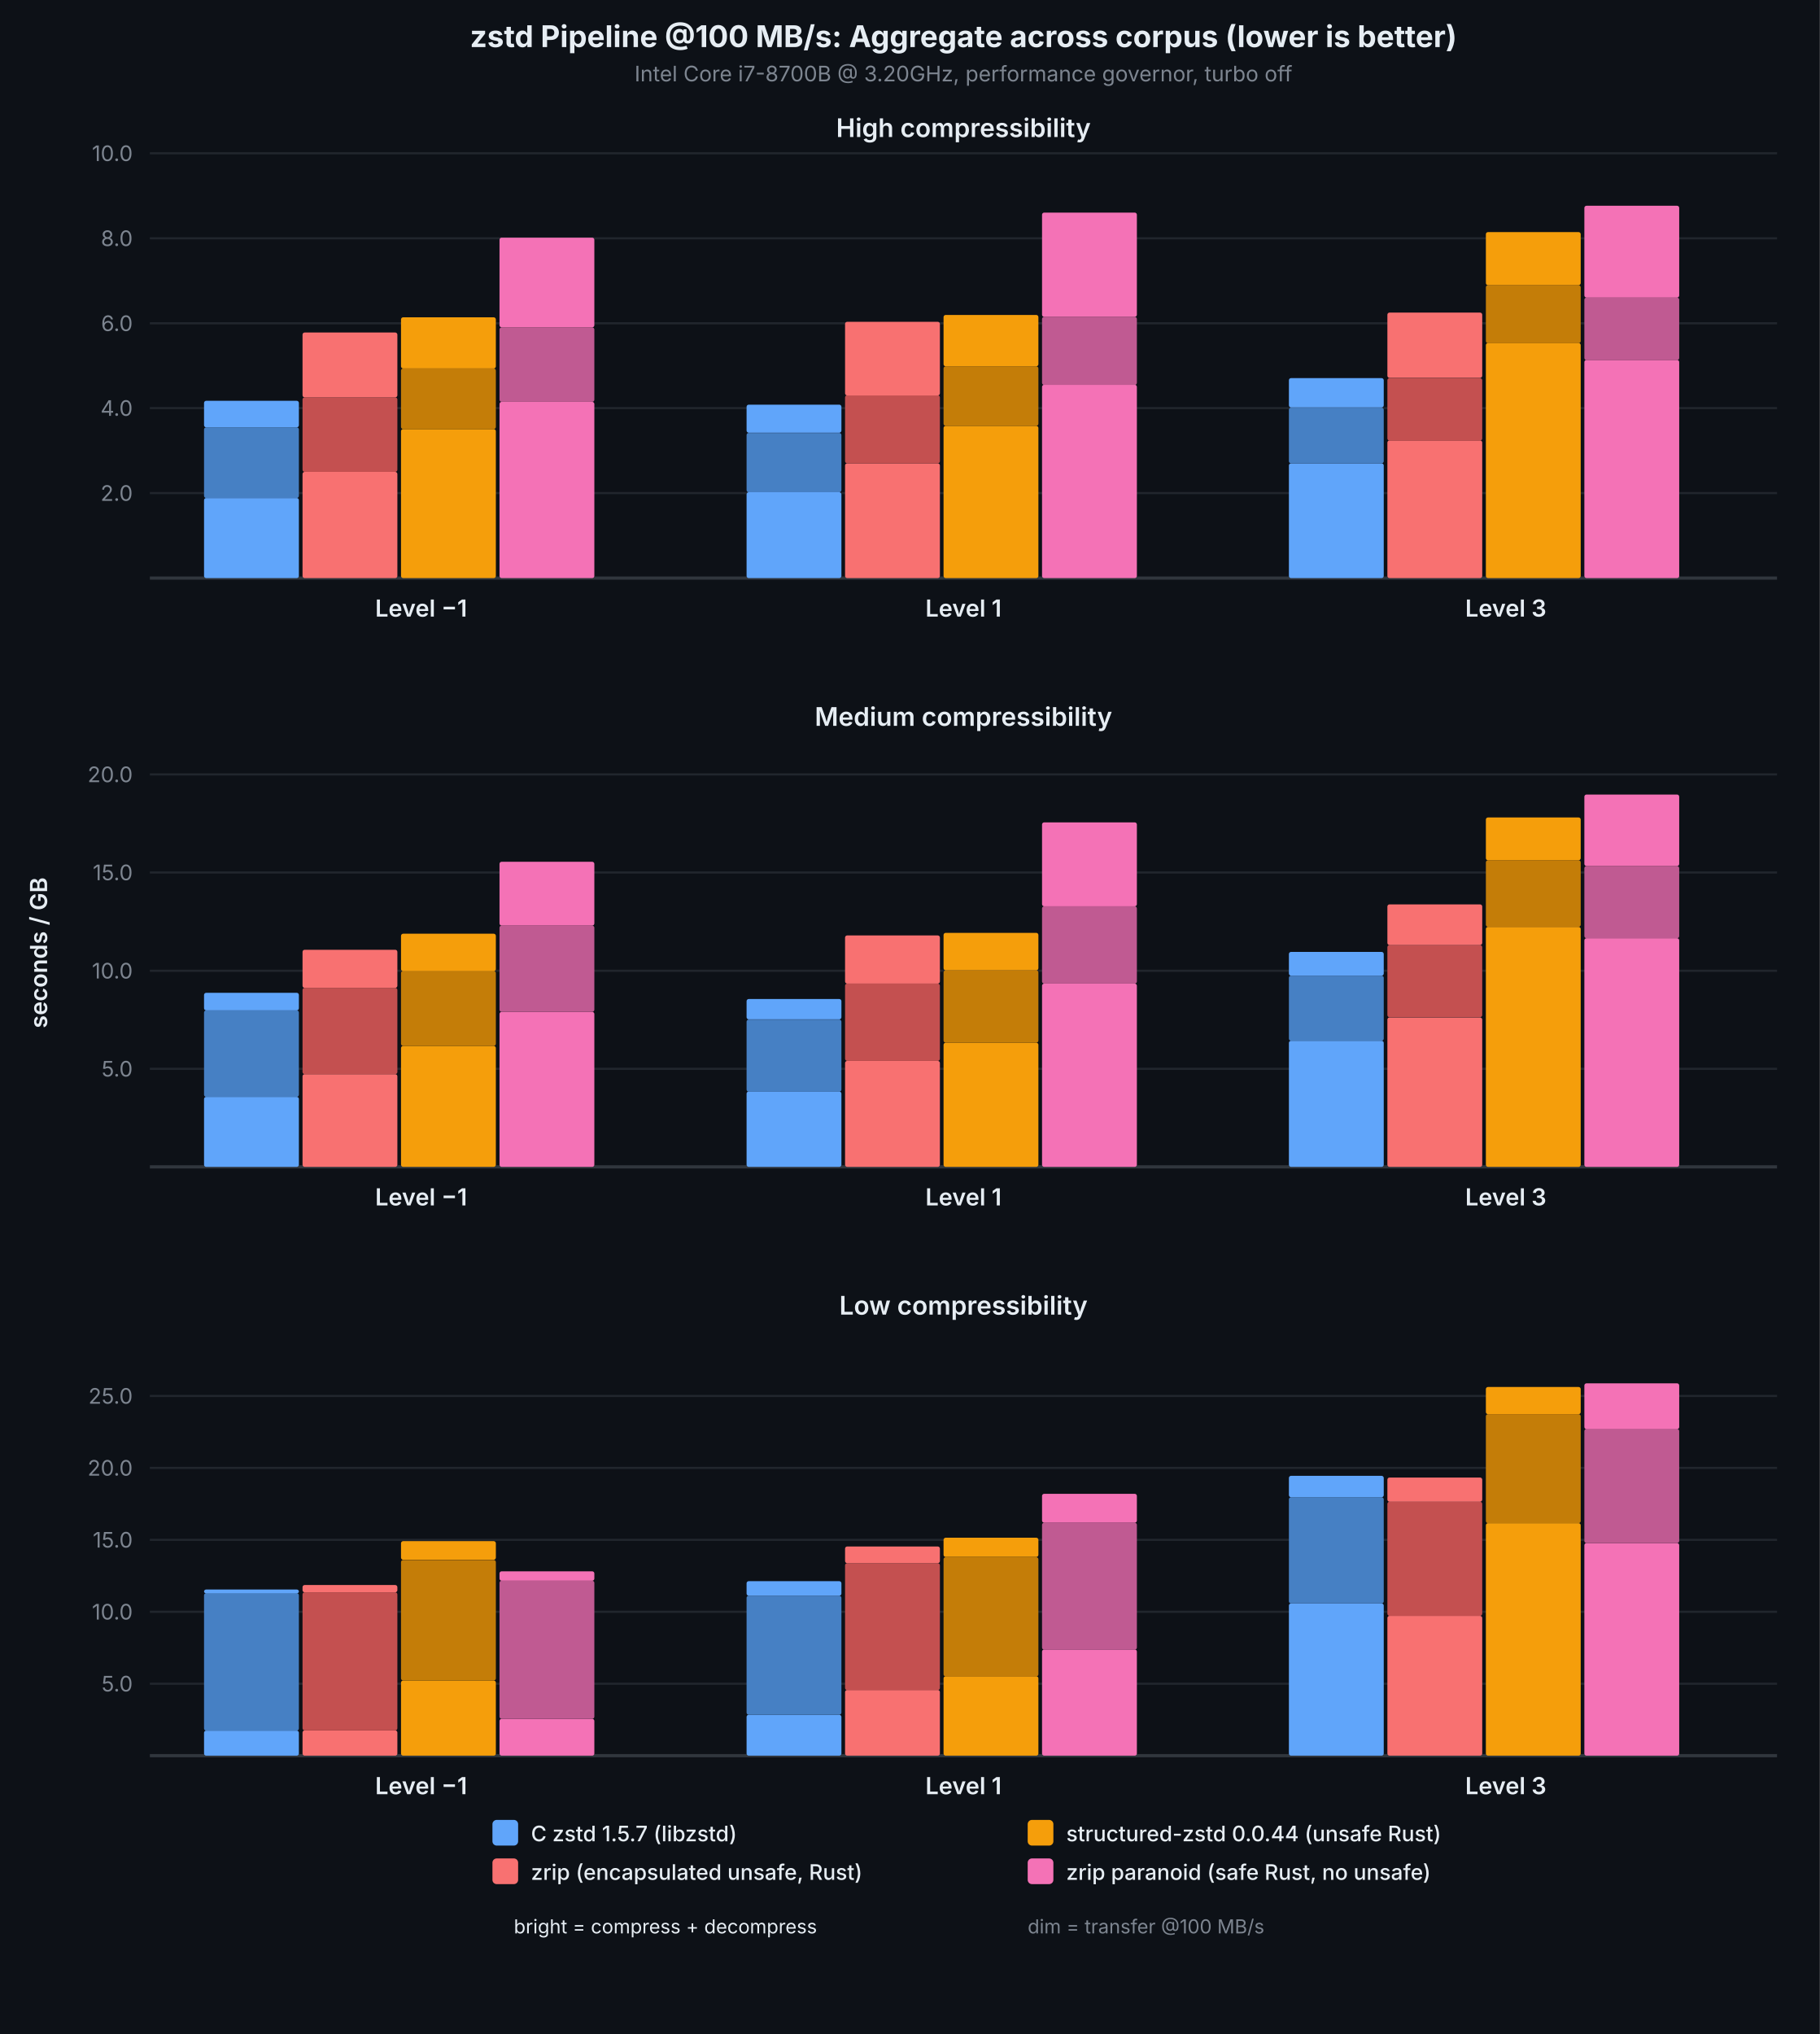
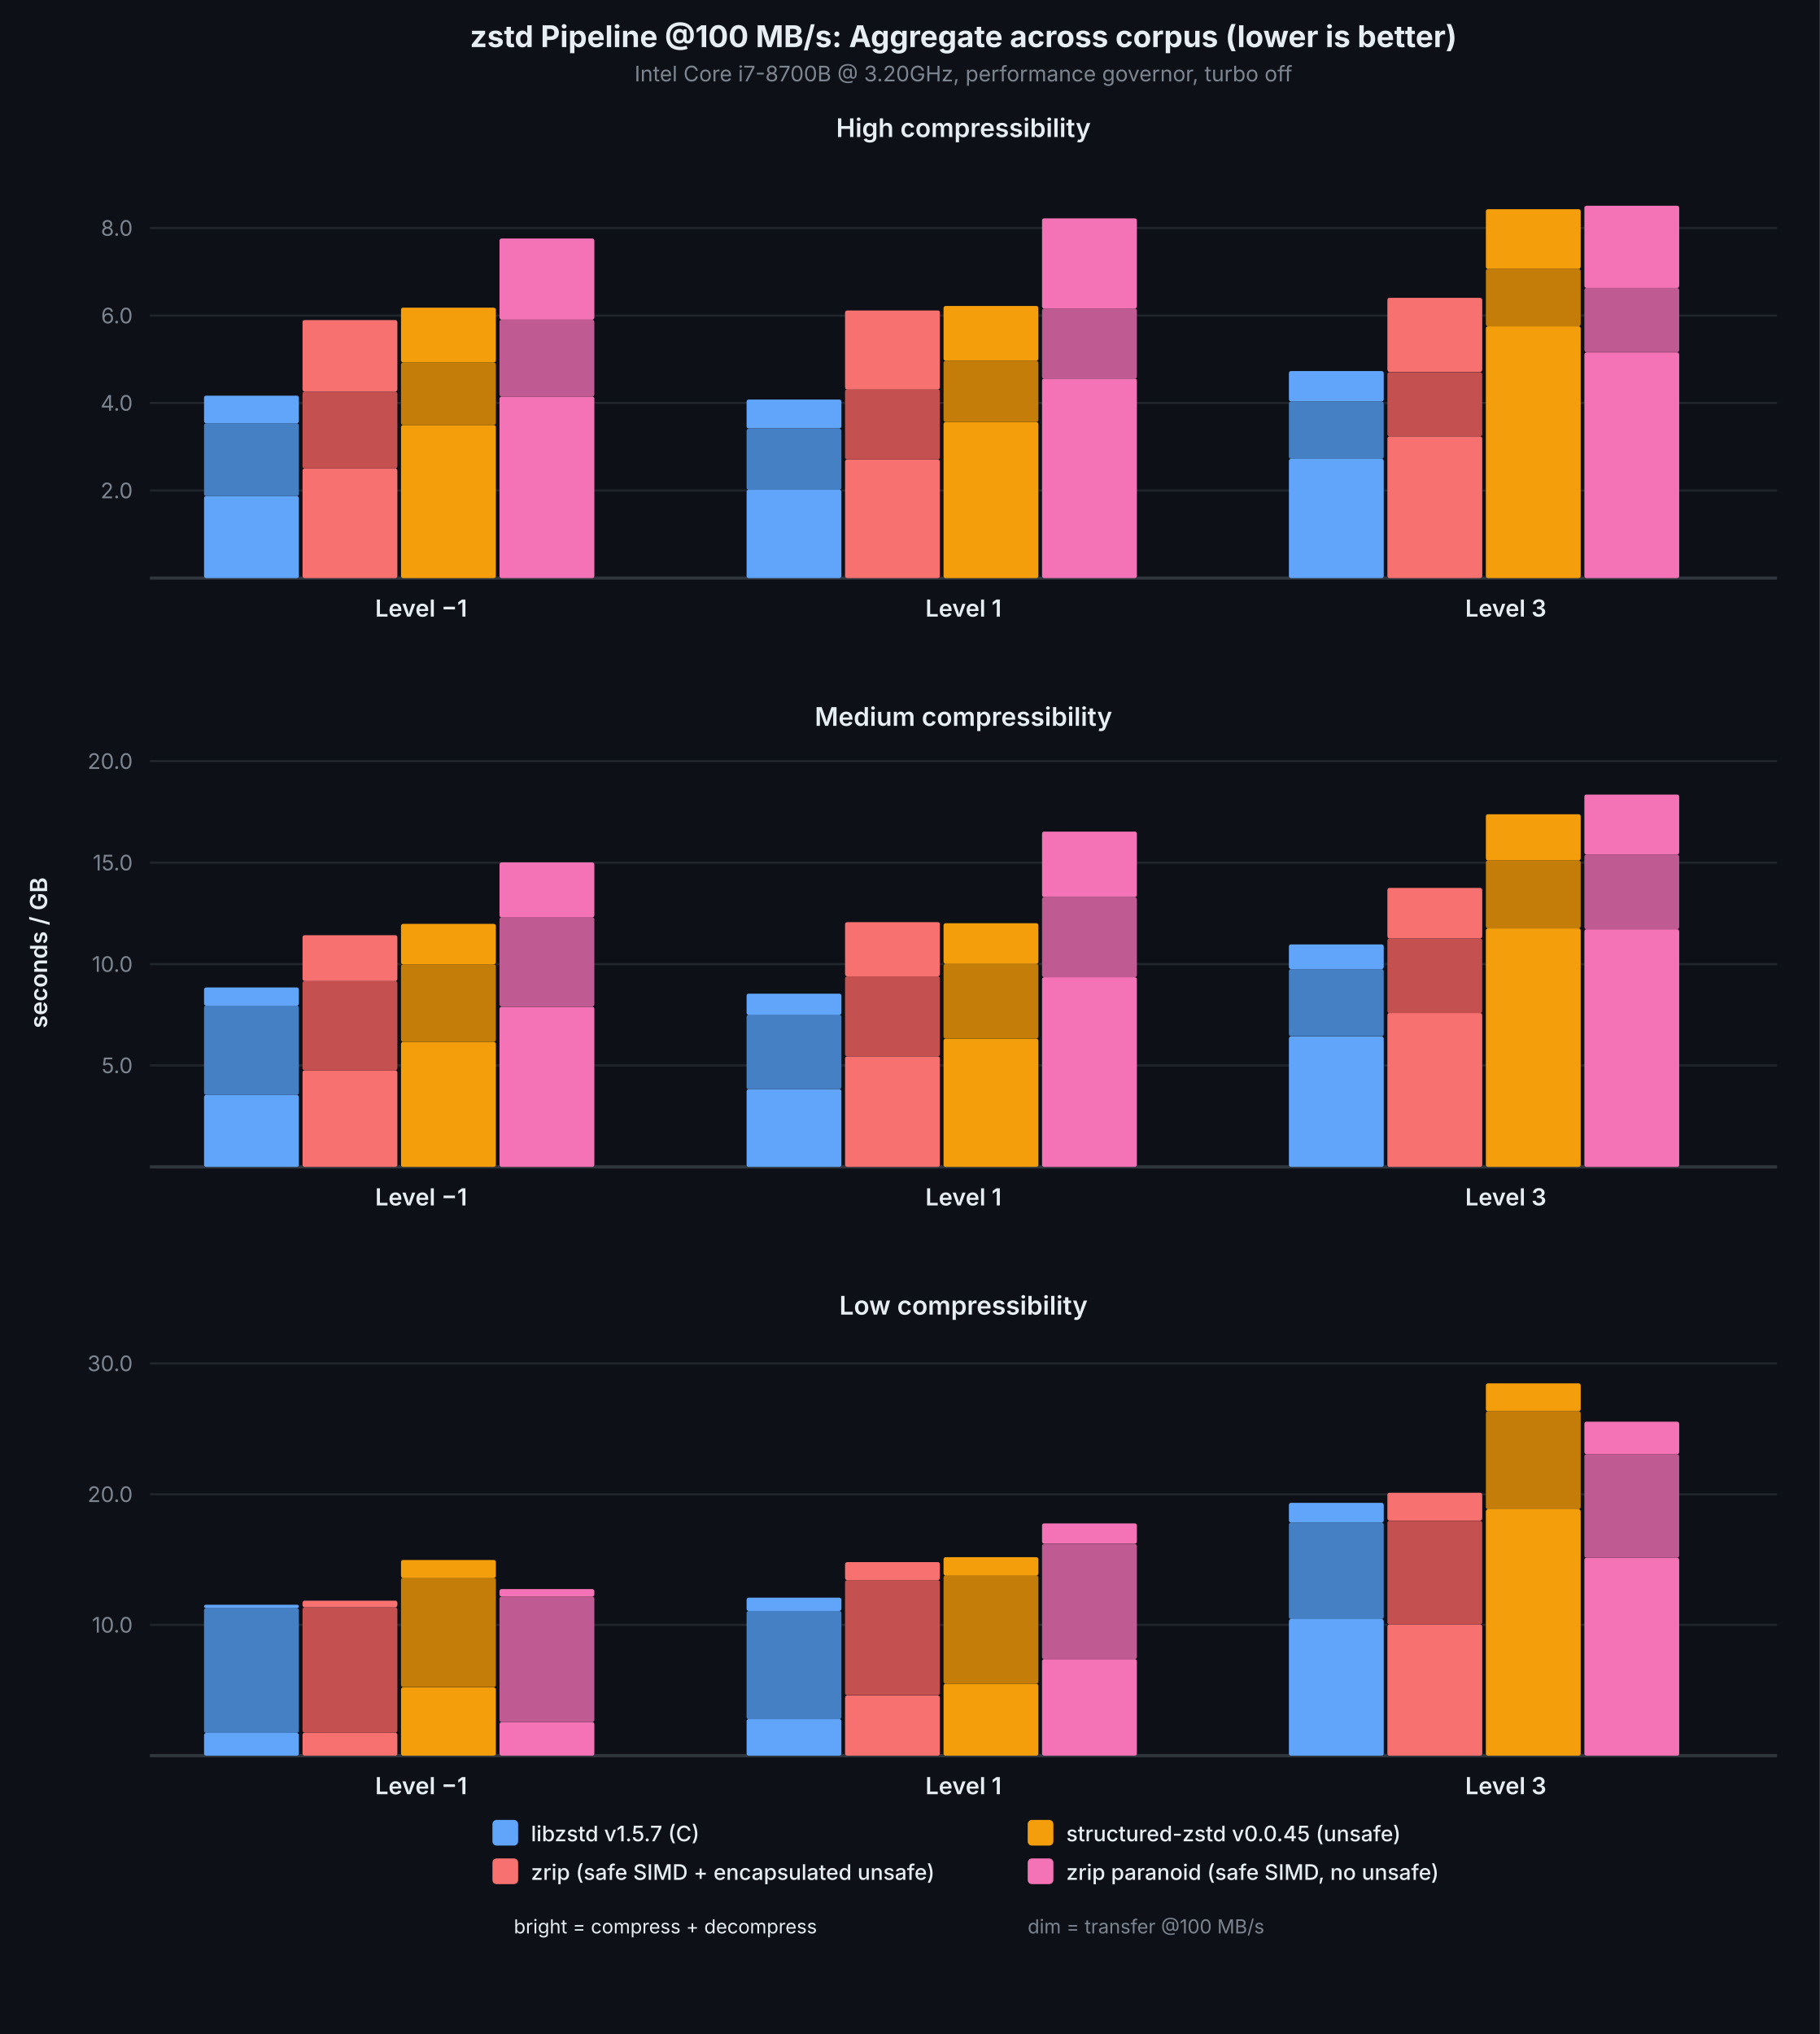
<svg xmlns="http://www.w3.org/2000/svg" viewBox="0 0 850 950" font-family="system-ui, -apple-system, sans-serif">
  <rect width="850" height="950" fill="#0d1117" />
  <text x="450.0" y="22" text-anchor="middle" fill="#e6edf3" font-size="14" font-weight="700">zstd Pipeline @100 MB/s: Aggregate across corpus (lower is better)</text>
  <text x="450.0" y="38" text-anchor="middle" fill="#7d8590" font-size="10">Intel Core i7-8700B @ 3.20GHz, performance governor, turbo off</text>
  <text x="22" y="445.0" text-anchor="middle" fill="#e6edf3" font-size="11" font-weight="600" transform="rotate(-90,22,445.0)">seconds / GB</text>
  <text x="450.0" y="64" text-anchor="middle" fill="#e6edf3" font-size="12" font-weight="600">High compressibility</text>
-   <line x1="70" y1="230.3" x2="830" y2="230.3" stroke="#21262d" stroke-width="1" />
-   <text x="62" y="230.3" text-anchor="end" dominant-baseline="middle" fill="#7d8590" font-size="10">2.0</text>
-   <line x1="70" y1="190.6" x2="830" y2="190.6" stroke="#21262d" stroke-width="1" />
-   <text x="62" y="190.6" text-anchor="end" dominant-baseline="middle" fill="#7d8590" font-size="10">4.0</text>
-   <line x1="70" y1="151.0" x2="830" y2="151.0" stroke="#21262d" stroke-width="1" />
-   <text x="62" y="151.0" text-anchor="end" dominant-baseline="middle" fill="#7d8590" font-size="10">6.0</text>
-   <line x1="70" y1="111.3" x2="830" y2="111.3" stroke="#21262d" stroke-width="1" />
-   <text x="62" y="111.3" text-anchor="end" dominant-baseline="middle" fill="#7d8590" font-size="10">8.0</text>
-   <line x1="70" y1="71.6" x2="830" y2="71.6" stroke="#21262d" stroke-width="1" />
-   <text x="62" y="71.6" text-anchor="end" dominant-baseline="middle" fill="#7d8590" font-size="10">10.0</text>
+   <line x1="70" y1="229.1" x2="830" y2="229.1" stroke="#21262d" stroke-width="1" />
+   <text x="62" y="229.1" text-anchor="end" dominant-baseline="middle" fill="#7d8590" font-size="10">2.0</text>
+   <line x1="70" y1="188.2" x2="830" y2="188.2" stroke="#21262d" stroke-width="1" />
+   <text x="62" y="188.2" text-anchor="end" dominant-baseline="middle" fill="#7d8590" font-size="10">4.0</text>
+   <line x1="70" y1="147.4" x2="830" y2="147.4" stroke="#21262d" stroke-width="1" />
+   <text x="62" y="147.4" text-anchor="end" dominant-baseline="middle" fill="#7d8590" font-size="10">6.0</text>
+   <line x1="70" y1="106.5" x2="830" y2="106.5" stroke="#21262d" stroke-width="1" />
+   <text x="62" y="106.5" text-anchor="end" dominant-baseline="middle" fill="#7d8590" font-size="10">8.0</text>
  <line x1="70" y1="270" x2="830" y2="270" stroke="#30363d" stroke-width="1.5" />
-   <rect x="95.3" y="232.6" width="44.3" height="37.4" fill="#60a5fa" rx="1" />
-   <rect x="95.3" y="199.6" width="44.3" height="33.0" fill="#4680c4" rx="1" />
-   <rect x="95.3" y="187.2" width="44.3" height="12.4" fill="#60a5fa" rx="1" />
-   <rect x="141.3" y="220.4" width="44.3" height="49.6" fill="#f87171" rx="1" />
-   <rect x="141.3" y="185.6" width="44.3" height="34.8" fill="#c45050" rx="1" />
-   <rect x="141.3" y="155.3" width="44.3" height="30.3" fill="#f87171" rx="1" />
-   <rect x="187.3" y="200.4" width="44.3" height="69.6" fill="#f59e0b" rx="1" />
-   <rect x="187.3" y="172.1" width="44.3" height="28.3" fill="#c47d08" rx="1" />
-   <rect x="187.3" y="148.2" width="44.3" height="23.9" fill="#f59e0b" rx="1" />
-   <rect x="233.3" y="187.7" width="44.3" height="82.3" fill="#f472b6" rx="1" />
-   <rect x="233.3" y="152.9" width="44.3" height="34.8" fill="#c05a92" rx="1" />
-   <rect x="233.3" y="111.0" width="44.3" height="41.9" fill="#f472b6" rx="1" />
+   <rect x="95.3" y="231.7" width="44.3" height="38.3" fill="#60a5fa" rx="1" />
+   <rect x="95.3" y="197.7" width="44.3" height="34.0" fill="#4680c4" rx="1" />
+   <rect x="95.3" y="184.8" width="44.3" height="12.9" fill="#60a5fa" rx="1" />
+   <rect x="141.3" y="218.8" width="44.3" height="51.2" fill="#f87171" rx="1" />
+   <rect x="141.3" y="182.9" width="44.3" height="35.9" fill="#c45050" rx="1" />
+   <rect x="141.3" y="149.5" width="44.3" height="33.4" fill="#f87171" rx="1" />
+   <rect x="187.3" y="198.5" width="44.3" height="71.5" fill="#f59e0b" rx="1" />
+   <rect x="187.3" y="169.3" width="44.3" height="29.2" fill="#c47d08" rx="1" />
+   <rect x="187.3" y="143.7" width="44.3" height="25.6" fill="#f59e0b" rx="1" />
+   <rect x="233.3" y="185.2" width="44.3" height="84.8" fill="#f472b6" rx="1" />
+   <rect x="233.3" y="149.3" width="44.3" height="35.9" fill="#c05a92" rx="1" />
+   <rect x="233.3" y="111.4" width="44.3" height="37.9" fill="#f472b6" rx="1" />
  <text x="196.7" y="288" text-anchor="middle" fill="#e6edf3" font-size="11" font-weight="600">Level −1</text>
-   <rect x="348.7" y="229.9" width="44.3" height="40.1" fill="#60a5fa" rx="1" />
-   <rect x="348.7" y="202.2" width="44.3" height="27.7" fill="#4680c4" rx="1" />
-   <rect x="348.7" y="189.0" width="44.3" height="13.1" fill="#60a5fa" rx="1" />
-   <rect x="394.7" y="216.4" width="44.3" height="53.6" fill="#f87171" rx="1" />
-   <rect x="394.7" y="184.6" width="44.3" height="31.8" fill="#c45050" rx="1" />
-   <rect x="394.7" y="150.3" width="44.3" height="34.4" fill="#f87171" rx="1" />
-   <rect x="440.7" y="198.9" width="44.3" height="71.1" fill="#f59e0b" rx="1" />
-   <rect x="440.7" y="171.1" width="44.3" height="27.8" fill="#c47d08" rx="1" />
-   <rect x="440.7" y="147.1" width="44.3" height="24.0" fill="#f59e0b" rx="1" />
-   <rect x="486.7" y="179.7" width="44.3" height="90.3" fill="#f472b6" rx="1" />
-   <rect x="486.7" y="148.0" width="44.3" height="31.8" fill="#c05a92" rx="1" />
-   <rect x="486.7" y="99.3" width="44.3" height="48.7" fill="#f472b6" rx="1" />
+   <rect x="348.7" y="228.7" width="44.3" height="41.3" fill="#60a5fa" rx="1" />
+   <rect x="348.7" y="200.2" width="44.3" height="28.6" fill="#4680c4" rx="1" />
+   <rect x="348.7" y="186.6" width="44.3" height="13.5" fill="#60a5fa" rx="1" />
+   <rect x="394.7" y="214.6" width="44.3" height="55.4" fill="#f87171" rx="1" />
+   <rect x="394.7" y="181.8" width="44.3" height="32.8" fill="#c45050" rx="1" />
+   <rect x="394.7" y="145.0" width="44.3" height="36.9" fill="#f87171" rx="1" />
+   <rect x="440.7" y="197.1" width="44.3" height="72.9" fill="#f59e0b" rx="1" />
+   <rect x="440.7" y="168.5" width="44.3" height="28.6" fill="#c47d08" rx="1" />
+   <rect x="440.7" y="142.9" width="44.3" height="25.6" fill="#f59e0b" rx="1" />
+   <rect x="486.7" y="176.8" width="44.3" height="93.2" fill="#f472b6" rx="1" />
+   <rect x="486.7" y="144.1" width="44.3" height="32.8" fill="#c05a92" rx="1" />
+   <rect x="486.7" y="102.0" width="44.3" height="42.1" fill="#f472b6" rx="1" />
  <text x="450.0" y="288" text-anchor="middle" fill="#e6edf3" font-size="11" font-weight="600">Level 1</text>
-   <rect x="602.0" y="216.4" width="44.3" height="53.6" fill="#60a5fa" rx="1" />
-   <rect x="602.0" y="190.4" width="44.3" height="26.0" fill="#4680c4" rx="1" />
-   <rect x="602.0" y="176.6" width="44.3" height="13.7" fill="#60a5fa" rx="1" />
-   <rect x="648.0" y="205.7" width="44.3" height="64.3" fill="#f87171" rx="1" />
-   <rect x="648.0" y="176.6" width="44.3" height="29.2" fill="#c45050" rx="1" />
-   <rect x="648.0" y="146.0" width="44.3" height="30.5" fill="#f87171" rx="1" />
-   <rect x="694.0" y="160.2" width="44.3" height="109.8" fill="#f59e0b" rx="1" />
-   <rect x="694.0" y="133.2" width="44.3" height="27.1" fill="#c47d08" rx="1" />
-   <rect x="694.0" y="108.4" width="44.3" height="24.8" fill="#f59e0b" rx="1" />
-   <rect x="740.0" y="168.1" width="44.3" height="101.9" fill="#f472b6" rx="1" />
-   <rect x="740.0" y="139.0" width="44.3" height="29.2" fill="#c05a92" rx="1" />
-   <rect x="740.0" y="96.1" width="44.3" height="42.9" fill="#f472b6" rx="1" />
+   <rect x="602.0" y="214.3" width="44.3" height="55.7" fill="#60a5fa" rx="1" />
+   <rect x="602.0" y="187.5" width="44.3" height="26.8" fill="#4680c4" rx="1" />
+   <rect x="602.0" y="173.3" width="44.3" height="14.2" fill="#60a5fa" rx="1" />
+   <rect x="648.0" y="203.8" width="44.3" height="66.2" fill="#f87171" rx="1" />
+   <rect x="648.0" y="173.8" width="44.3" height="30.0" fill="#c45050" rx="1" />
+   <rect x="648.0" y="139.1" width="44.3" height="34.6" fill="#f87171" rx="1" />
+   <rect x="694.0" y="152.4" width="44.3" height="117.6" fill="#f59e0b" rx="1" />
+   <rect x="694.0" y="125.6" width="44.3" height="26.8" fill="#c47d08" rx="1" />
+   <rect x="694.0" y="97.7" width="44.3" height="27.9" fill="#f59e0b" rx="1" />
+   <rect x="740.0" y="164.6" width="44.3" height="105.4" fill="#f472b6" rx="1" />
+   <rect x="740.0" y="134.5" width="44.3" height="30.0" fill="#c05a92" rx="1" />
+   <rect x="740.0" y="96.1" width="44.3" height="38.4" fill="#f472b6" rx="1" />
  <text x="703.3" y="288" text-anchor="middle" fill="#e6edf3" font-size="11" font-weight="600">Level 3</text>
  <text x="450.0" y="339" text-anchor="middle" fill="#e6edf3" font-size="12" font-weight="600">Medium compressibility</text>
-   <line x1="70" y1="499.2" x2="830" y2="499.2" stroke="#21262d" stroke-width="1" />
-   <text x="62" y="499.2" text-anchor="end" dominant-baseline="middle" fill="#7d8590" font-size="10">5.0</text>
-   <line x1="70" y1="453.4" x2="830" y2="453.4" stroke="#21262d" stroke-width="1" />
-   <text x="62" y="453.4" text-anchor="end" dominant-baseline="middle" fill="#7d8590" font-size="10">10.0</text>
-   <line x1="70" y1="407.5" x2="830" y2="407.5" stroke="#21262d" stroke-width="1" />
-   <text x="62" y="407.5" text-anchor="end" dominant-baseline="middle" fill="#7d8590" font-size="10">15.0</text>
-   <line x1="70" y1="361.7" x2="830" y2="361.7" stroke="#21262d" stroke-width="1" />
-   <text x="62" y="361.7" text-anchor="end" dominant-baseline="middle" fill="#7d8590" font-size="10">20.0</text>
+   <line x1="70" y1="497.6" x2="830" y2="497.6" stroke="#21262d" stroke-width="1" />
+   <text x="62" y="497.6" text-anchor="end" dominant-baseline="middle" fill="#7d8590" font-size="10">5.0</text>
+   <line x1="70" y1="450.3" x2="830" y2="450.3" stroke="#21262d" stroke-width="1" />
+   <text x="62" y="450.3" text-anchor="end" dominant-baseline="middle" fill="#7d8590" font-size="10">10.0</text>
+   <line x1="70" y1="402.9" x2="830" y2="402.9" stroke="#21262d" stroke-width="1" />
+   <text x="62" y="402.9" text-anchor="end" dominant-baseline="middle" fill="#7d8590" font-size="10">15.0</text>
+   <line x1="70" y1="355.5" x2="830" y2="355.5" stroke="#21262d" stroke-width="1" />
+   <text x="62" y="355.5" text-anchor="end" dominant-baseline="middle" fill="#7d8590" font-size="10">20.0</text>
  <line x1="70" y1="545" x2="830" y2="545" stroke="#30363d" stroke-width="1.5" />
-   <rect x="95.3" y="512.3" width="44.3" height="32.7" fill="#60a5fa" rx="1" />
-   <rect x="95.3" y="471.9" width="44.3" height="40.4" fill="#4680c4" rx="1" />
-   <rect x="95.3" y="463.7" width="44.3" height="8.2" fill="#60a5fa" rx="1" />
-   <rect x="141.3" y="501.7" width="44.3" height="43.3" fill="#f87171" rx="1" />
-   <rect x="141.3" y="461.4" width="44.3" height="40.3" fill="#c45050" rx="1" />
-   <rect x="141.3" y="443.6" width="44.3" height="17.8" fill="#f87171" rx="1" />
-   <rect x="187.3" y="488.5" width="44.3" height="56.5" fill="#f59e0b" rx="1" />
-   <rect x="187.3" y="453.5" width="44.3" height="35.0" fill="#c47d08" rx="1" />
-   <rect x="187.3" y="436.1" width="44.3" height="17.5" fill="#f59e0b" rx="1" />
-   <rect x="233.3" y="472.6" width="44.3" height="72.4" fill="#f472b6" rx="1" />
-   <rect x="233.3" y="432.3" width="44.3" height="40.3" fill="#c05a92" rx="1" />
-   <rect x="233.3" y="402.5" width="44.3" height="29.8" fill="#f472b6" rx="1" />
+   <rect x="95.3" y="511.4" width="44.3" height="33.6" fill="#60a5fa" rx="1" />
+   <rect x="95.3" y="469.6" width="44.3" height="41.8" fill="#4680c4" rx="1" />
+   <rect x="95.3" y="461.2" width="44.3" height="8.5" fill="#60a5fa" rx="1" />
+   <rect x="141.3" y="499.9" width="44.3" height="45.1" fill="#f87171" rx="1" />
+   <rect x="141.3" y="458.2" width="44.3" height="41.7" fill="#c45050" rx="1" />
+   <rect x="141.3" y="436.8" width="44.3" height="21.4" fill="#f87171" rx="1" />
+   <rect x="187.3" y="486.6" width="44.3" height="58.4" fill="#f59e0b" rx="1" />
+   <rect x="187.3" y="450.4" width="44.3" height="36.2" fill="#c47d08" rx="1" />
+   <rect x="187.3" y="431.5" width="44.3" height="18.9" fill="#f59e0b" rx="1" />
+   <rect x="233.3" y="470.2" width="44.3" height="74.8" fill="#f472b6" rx="1" />
+   <rect x="233.3" y="428.4" width="44.3" height="41.7" fill="#c05a92" rx="1" />
+   <rect x="233.3" y="402.8" width="44.3" height="25.7" fill="#f472b6" rx="1" />
  <text x="196.7" y="563" text-anchor="middle" fill="#e6edf3" font-size="11" font-weight="600">Level −1</text>
-   <rect x="348.7" y="509.8" width="44.3" height="35.2" fill="#60a5fa" rx="1" />
-   <rect x="348.7" y="476.2" width="44.3" height="33.7" fill="#4680c4" rx="1" />
-   <rect x="348.7" y="466.6" width="44.3" height="9.5" fill="#60a5fa" rx="1" />
-   <rect x="394.7" y="495.5" width="44.3" height="49.5" fill="#f87171" rx="1" />
-   <rect x="394.7" y="459.4" width="44.3" height="36.1" fill="#c45050" rx="1" />
-   <rect x="394.7" y="436.9" width="44.3" height="22.5" fill="#f87171" rx="1" />
-   <rect x="440.7" y="487.0" width="44.3" height="58.0" fill="#f59e0b" rx="1" />
-   <rect x="440.7" y="453.2" width="44.3" height="33.8" fill="#c47d08" rx="1" />
-   <rect x="440.7" y="435.7" width="44.3" height="17.5" fill="#f59e0b" rx="1" />
-   <rect x="486.7" y="459.4" width="44.3" height="85.6" fill="#f472b6" rx="1" />
-   <rect x="486.7" y="423.3" width="44.3" height="36.1" fill="#c05a92" rx="1" />
-   <rect x="486.7" y="384.1" width="44.3" height="39.2" fill="#f472b6" rx="1" />
+   <rect x="348.7" y="508.7" width="44.3" height="36.3" fill="#60a5fa" rx="1" />
+   <rect x="348.7" y="473.9" width="44.3" height="34.8" fill="#4680c4" rx="1" />
+   <rect x="348.7" y="464.1" width="44.3" height="9.9" fill="#60a5fa" rx="1" />
+   <rect x="394.7" y="493.4" width="44.3" height="51.6" fill="#f87171" rx="1" />
+   <rect x="394.7" y="456.0" width="44.3" height="37.4" fill="#c45050" rx="1" />
+   <rect x="394.7" y="430.7" width="44.3" height="25.3" fill="#f87171" rx="1" />
+   <rect x="440.7" y="485.1" width="44.3" height="59.9" fill="#f59e0b" rx="1" />
+   <rect x="440.7" y="450.2" width="44.3" height="34.9" fill="#c47d08" rx="1" />
+   <rect x="440.7" y="431.2" width="44.3" height="19.0" fill="#f59e0b" rx="1" />
+   <rect x="486.7" y="456.4" width="44.3" height="88.6" fill="#f472b6" rx="1" />
+   <rect x="486.7" y="419.0" width="44.3" height="37.4" fill="#c05a92" rx="1" />
+   <rect x="486.7" y="388.4" width="44.3" height="30.6" fill="#f472b6" rx="1" />
  <text x="450.0" y="563" text-anchor="middle" fill="#e6edf3" font-size="11" font-weight="600">Level 1</text>
-   <rect x="602.0" y="486.1" width="44.3" height="58.9" fill="#60a5fa" rx="1" />
-   <rect x="602.0" y="455.7" width="44.3" height="30.4" fill="#4680c4" rx="1" />
-   <rect x="602.0" y="444.6" width="44.3" height="11.1" fill="#60a5fa" rx="1" />
-   <rect x="648.0" y="475.2" width="44.3" height="69.8" fill="#f87171" rx="1" />
-   <rect x="648.0" y="441.4" width="44.3" height="33.7" fill="#c45050" rx="1" />
-   <rect x="648.0" y="422.4" width="44.3" height="19.0" fill="#f87171" rx="1" />
-   <rect x="694.0" y="432.9" width="44.3" height="112.1" fill="#f59e0b" rx="1" />
-   <rect x="694.0" y="401.8" width="44.3" height="31.1" fill="#c47d08" rx="1" />
-   <rect x="694.0" y="381.8" width="44.3" height="20.0" fill="#f59e0b" rx="1" />
-   <rect x="740.0" y="438.2" width="44.3" height="106.8" fill="#f472b6" rx="1" />
-   <rect x="740.0" y="404.5" width="44.3" height="33.7" fill="#c05a92" rx="1" />
-   <rect x="740.0" y="371.1" width="44.3" height="33.4" fill="#f472b6" rx="1" />
+   <rect x="602.0" y="484.1" width="44.3" height="60.9" fill="#60a5fa" rx="1" />
+   <rect x="602.0" y="452.6" width="44.3" height="31.4" fill="#4680c4" rx="1" />
+   <rect x="602.0" y="441.1" width="44.3" height="11.5" fill="#60a5fa" rx="1" />
+   <rect x="648.0" y="473.1" width="44.3" height="71.9" fill="#f87171" rx="1" />
+   <rect x="648.0" y="438.3" width="44.3" height="34.9" fill="#c45050" rx="1" />
+   <rect x="648.0" y="414.7" width="44.3" height="23.6" fill="#f87171" rx="1" />
+   <rect x="694.0" y="433.6" width="44.3" height="111.4" fill="#f59e0b" rx="1" />
+   <rect x="694.0" y="401.9" width="44.3" height="31.7" fill="#c47d08" rx="1" />
+   <rect x="694.0" y="380.3" width="44.3" height="21.6" fill="#f59e0b" rx="1" />
+   <rect x="740.0" y="434.0" width="44.3" height="111.0" fill="#f472b6" rx="1" />
+   <rect x="740.0" y="399.1" width="44.3" height="34.9" fill="#c05a92" rx="1" />
+   <rect x="740.0" y="371.1" width="44.3" height="28.0" fill="#f472b6" rx="1" />
  <text x="703.3" y="563" text-anchor="middle" fill="#e6edf3" font-size="11" font-weight="600">Level 3</text>
  <text x="450.0" y="614" text-anchor="middle" fill="#e6edf3" font-size="12" font-weight="600">Low compressibility</text>
-   <line x1="70" y1="786.4" x2="830" y2="786.4" stroke="#21262d" stroke-width="1" />
-   <text x="62" y="786.4" text-anchor="end" dominant-baseline="middle" fill="#7d8590" font-size="10">5.0</text>
-   <line x1="70" y1="752.8" x2="830" y2="752.8" stroke="#21262d" stroke-width="1" />
-   <text x="62" y="752.8" text-anchor="end" dominant-baseline="middle" fill="#7d8590" font-size="10">10.0</text>
-   <line x1="70" y1="719.2" x2="830" y2="719.2" stroke="#21262d" stroke-width="1" />
-   <text x="62" y="719.2" text-anchor="end" dominant-baseline="middle" fill="#7d8590" font-size="10">15.0</text>
-   <line x1="70" y1="685.6" x2="830" y2="685.6" stroke="#21262d" stroke-width="1" />
-   <text x="62" y="685.6" text-anchor="end" dominant-baseline="middle" fill="#7d8590" font-size="10">20.0</text>
-   <line x1="70" y1="652.0" x2="830" y2="652.0" stroke="#21262d" stroke-width="1" />
-   <text x="62" y="652.0" text-anchor="end" dominant-baseline="middle" fill="#7d8590" font-size="10">25.0</text>
+   <line x1="70" y1="758.9" x2="830" y2="758.9" stroke="#21262d" stroke-width="1" />
+   <text x="62" y="758.9" text-anchor="end" dominant-baseline="middle" fill="#7d8590" font-size="10">10.0</text>
+   <line x1="70" y1="697.9" x2="830" y2="697.9" stroke="#21262d" stroke-width="1" />
+   <text x="62" y="697.9" text-anchor="end" dominant-baseline="middle" fill="#7d8590" font-size="10">20.0</text>
+   <line x1="70" y1="636.8" x2="830" y2="636.8" stroke="#21262d" stroke-width="1" />
+   <text x="62" y="636.8" text-anchor="end" dominant-baseline="middle" fill="#7d8590" font-size="10">30.0</text>
  <line x1="70" y1="820" x2="830" y2="820" stroke="#30363d" stroke-width="1.5" />
-   <rect x="95.3" y="808.3" width="44.3" height="11.7" fill="#60a5fa" rx="1" />
-   <rect x="95.3" y="744.1" width="44.3" height="64.2" fill="#4680c4" rx="1" />
-   <rect x="95.3" y="742.4" width="44.3" height="1.8" fill="#60a5fa" rx="1" />
-   <rect x="141.3" y="808.2" width="44.3" height="11.8" fill="#f87171" rx="1" />
-   <rect x="141.3" y="743.7" width="44.3" height="64.5" fill="#c45050" rx="1" />
-   <rect x="141.3" y="740.3" width="44.3" height="3.4" fill="#f87171" rx="1" />
-   <rect x="187.3" y="784.9" width="44.3" height="35.1" fill="#f59e0b" rx="1" />
-   <rect x="187.3" y="728.6" width="44.3" height="56.3" fill="#c47d08" rx="1" />
-   <rect x="187.3" y="719.8" width="44.3" height="8.7" fill="#f59e0b" rx="1" />
-   <rect x="233.3" y="802.8" width="44.3" height="17.2" fill="#f472b6" rx="1" />
-   <rect x="233.3" y="738.3" width="44.3" height="64.5" fill="#c05a92" rx="1" />
-   <rect x="233.3" y="733.9" width="44.3" height="4.4" fill="#f472b6" rx="1" />
+   <rect x="95.3" y="809.4" width="44.3" height="10.6" fill="#60a5fa" rx="1" />
+   <rect x="95.3" y="751.1" width="44.3" height="58.3" fill="#4680c4" rx="1" />
+   <rect x="95.3" y="749.5" width="44.3" height="1.6" fill="#60a5fa" rx="1" />
+   <rect x="141.3" y="809.3" width="44.3" height="10.7" fill="#f87171" rx="1" />
+   <rect x="141.3" y="750.7" width="44.3" height="58.6" fill="#c45050" rx="1" />
+   <rect x="141.3" y="747.6" width="44.3" height="3.1" fill="#f87171" rx="1" />
+   <rect x="187.3" y="788.1" width="44.3" height="31.9" fill="#f59e0b" rx="1" />
+   <rect x="187.3" y="736.9" width="44.3" height="51.1" fill="#c47d08" rx="1" />
+   <rect x="187.3" y="728.6" width="44.3" height="8.4" fill="#f59e0b" rx="1" />
+   <rect x="233.3" y="804.3" width="44.3" height="15.7" fill="#f472b6" rx="1" />
+   <rect x="233.3" y="745.7" width="44.3" height="58.6" fill="#c05a92" rx="1" />
+   <rect x="233.3" y="742.2" width="44.3" height="3.5" fill="#f472b6" rx="1" />
  <text x="196.7" y="838" text-anchor="middle" fill="#e6edf3" font-size="11" font-weight="600">Level −1</text>
-   <rect x="348.7" y="800.9" width="44.3" height="19.1" fill="#60a5fa" rx="1" />
-   <rect x="348.7" y="745.3" width="44.3" height="55.6" fill="#4680c4" rx="1" />
-   <rect x="348.7" y="738.5" width="44.3" height="6.8" fill="#60a5fa" rx="1" />
-   <rect x="394.7" y="789.3" width="44.3" height="30.7" fill="#f87171" rx="1" />
-   <rect x="394.7" y="730.1" width="44.3" height="59.3" fill="#c45050" rx="1" />
-   <rect x="394.7" y="722.3" width="44.3" height="7.8" fill="#f87171" rx="1" />
-   <rect x="440.7" y="782.9" width="44.3" height="37.1" fill="#f59e0b" rx="1" />
-   <rect x="440.7" y="727.3" width="44.3" height="55.7" fill="#c47d08" rx="1" />
-   <rect x="440.7" y="718.2" width="44.3" height="9.0" fill="#f59e0b" rx="1" />
-   <rect x="486.7" y="770.4" width="44.3" height="49.6" fill="#f472b6" rx="1" />
-   <rect x="486.7" y="711.2" width="44.3" height="59.3" fill="#c05a92" rx="1" />
-   <rect x="486.7" y="697.7" width="44.3" height="13.5" fill="#f472b6" rx="1" />
+   <rect x="348.7" y="802.9" width="44.3" height="17.1" fill="#60a5fa" rx="1" />
+   <rect x="348.7" y="752.4" width="44.3" height="50.6" fill="#4680c4" rx="1" />
+   <rect x="348.7" y="746.2" width="44.3" height="6.2" fill="#60a5fa" rx="1" />
+   <rect x="394.7" y="791.9" width="44.3" height="28.1" fill="#f87171" rx="1" />
+   <rect x="394.7" y="738.0" width="44.3" height="53.8" fill="#c45050" rx="1" />
+   <rect x="394.7" y="729.6" width="44.3" height="8.4" fill="#f87171" rx="1" />
+   <rect x="440.7" y="786.4" width="44.3" height="33.6" fill="#f59e0b" rx="1" />
+   <rect x="440.7" y="735.8" width="44.3" height="50.6" fill="#c47d08" rx="1" />
+   <rect x="440.7" y="727.3" width="44.3" height="8.6" fill="#f59e0b" rx="1" />
+   <rect x="486.7" y="774.9" width="44.3" height="45.1" fill="#f472b6" rx="1" />
+   <rect x="486.7" y="721.1" width="44.3" height="53.8" fill="#c05a92" rx="1" />
+   <rect x="486.7" y="711.5" width="44.3" height="9.5" fill="#f472b6" rx="1" />
  <text x="450.0" y="838" text-anchor="middle" fill="#e6edf3" font-size="11" font-weight="600">Level 1</text>
-   <rect x="602.0" y="748.9" width="44.3" height="71.1" fill="#60a5fa" rx="1" />
-   <rect x="602.0" y="699.3" width="44.3" height="49.6" fill="#4680c4" rx="1" />
-   <rect x="602.0" y="689.3" width="44.3" height="10.0" fill="#60a5fa" rx="1" />
-   <rect x="648.0" y="754.7" width="44.3" height="65.3" fill="#f87171" rx="1" />
-   <rect x="648.0" y="701.4" width="44.3" height="53.3" fill="#c45050" rx="1" />
-   <rect x="648.0" y="690.1" width="44.3" height="11.3" fill="#f87171" rx="1" />
-   <rect x="694.0" y="711.4" width="44.3" height="108.6" fill="#f59e0b" rx="1" />
-   <rect x="694.0" y="660.5" width="44.3" height="50.9" fill="#c47d08" rx="1" />
-   <rect x="694.0" y="647.8" width="44.3" height="12.7" fill="#f59e0b" rx="1" />
-   <rect x="740.0" y="720.7" width="44.3" height="99.3" fill="#f472b6" rx="1" />
-   <rect x="740.0" y="667.4" width="44.3" height="53.3" fill="#c05a92" rx="1" />
-   <rect x="740.0" y="646.1" width="44.3" height="21.4" fill="#f472b6" rx="1" />
+   <rect x="602.0" y="756.2" width="44.3" height="63.8" fill="#60a5fa" rx="1" />
+   <rect x="602.0" y="711.1" width="44.3" height="45.1" fill="#4680c4" rx="1" />
+   <rect x="602.0" y="701.9" width="44.3" height="9.2" fill="#60a5fa" rx="1" />
+   <rect x="648.0" y="758.7" width="44.3" height="61.3" fill="#f87171" rx="1" />
+   <rect x="648.0" y="710.3" width="44.3" height="48.4" fill="#c45050" rx="1" />
+   <rect x="648.0" y="697.2" width="44.3" height="13.0" fill="#f87171" rx="1" />
+   <rect x="694.0" y="704.9" width="44.3" height="115.1" fill="#f59e0b" rx="1" />
+   <rect x="694.0" y="659.1" width="44.3" height="45.8" fill="#c47d08" rx="1" />
+   <rect x="694.0" y="646.1" width="44.3" height="13.0" fill="#f59e0b" rx="1" />
+   <rect x="740.0" y="727.6" width="44.3" height="92.4" fill="#f472b6" rx="1" />
+   <rect x="740.0" y="679.2" width="44.3" height="48.4" fill="#c05a92" rx="1" />
+   <rect x="740.0" y="664.0" width="44.3" height="15.2" fill="#f472b6" rx="1" />
  <text x="703.3" y="838" text-anchor="middle" fill="#e6edf3" font-size="11" font-weight="600">Level 3</text>
  <rect x="230" y="850" width="12" height="12" fill="#60a5fa" rx="2" />
-   <text x="248" y="860" fill="#e6edf3" font-size="10" font-weight="500">C zstd 1.5.7 (libzstd)</text>
+   <text x="248" y="860" fill="#e6edf3" font-size="10" font-weight="500">libzstd v1.5.7 (C)</text>
  <rect x="230" y="868" width="12" height="12" fill="#f87171" rx="2" />
-   <text x="248" y="878" fill="#e6edf3" font-size="10" font-weight="500">zrip (encapsulated unsafe, Rust)</text>
+   <text x="248" y="878" fill="#e6edf3" font-size="10" font-weight="500">zrip (safe SIMD + encapsulated unsafe)</text>
  <rect x="480" y="850" width="12" height="12" fill="#f59e0b" rx="2" />
-   <text x="498" y="860" fill="#e6edf3" font-size="10" font-weight="500">structured-zstd 0.0.44 (unsafe Rust)</text>
+   <text x="498" y="860" fill="#e6edf3" font-size="10" font-weight="500">structured-zstd v0.0.45 (unsafe)</text>
  <rect x="480" y="868" width="12" height="12" fill="#f472b6" rx="2" />
-   <text x="498" y="878" fill="#e6edf3" font-size="10" font-weight="500">zrip paranoid (safe Rust, no unsafe)</text>
+   <text x="498" y="878" fill="#e6edf3" font-size="10" font-weight="500">zrip paranoid (safe SIMD, no unsafe)</text>
  <text x="240" y="903" fill="#e6edf3" font-size="9">bright = compress + decompress</text>
  <text x="480" y="903" fill="#7d8590" font-size="9">dim = transfer @100 MB/s</text>
</svg>
